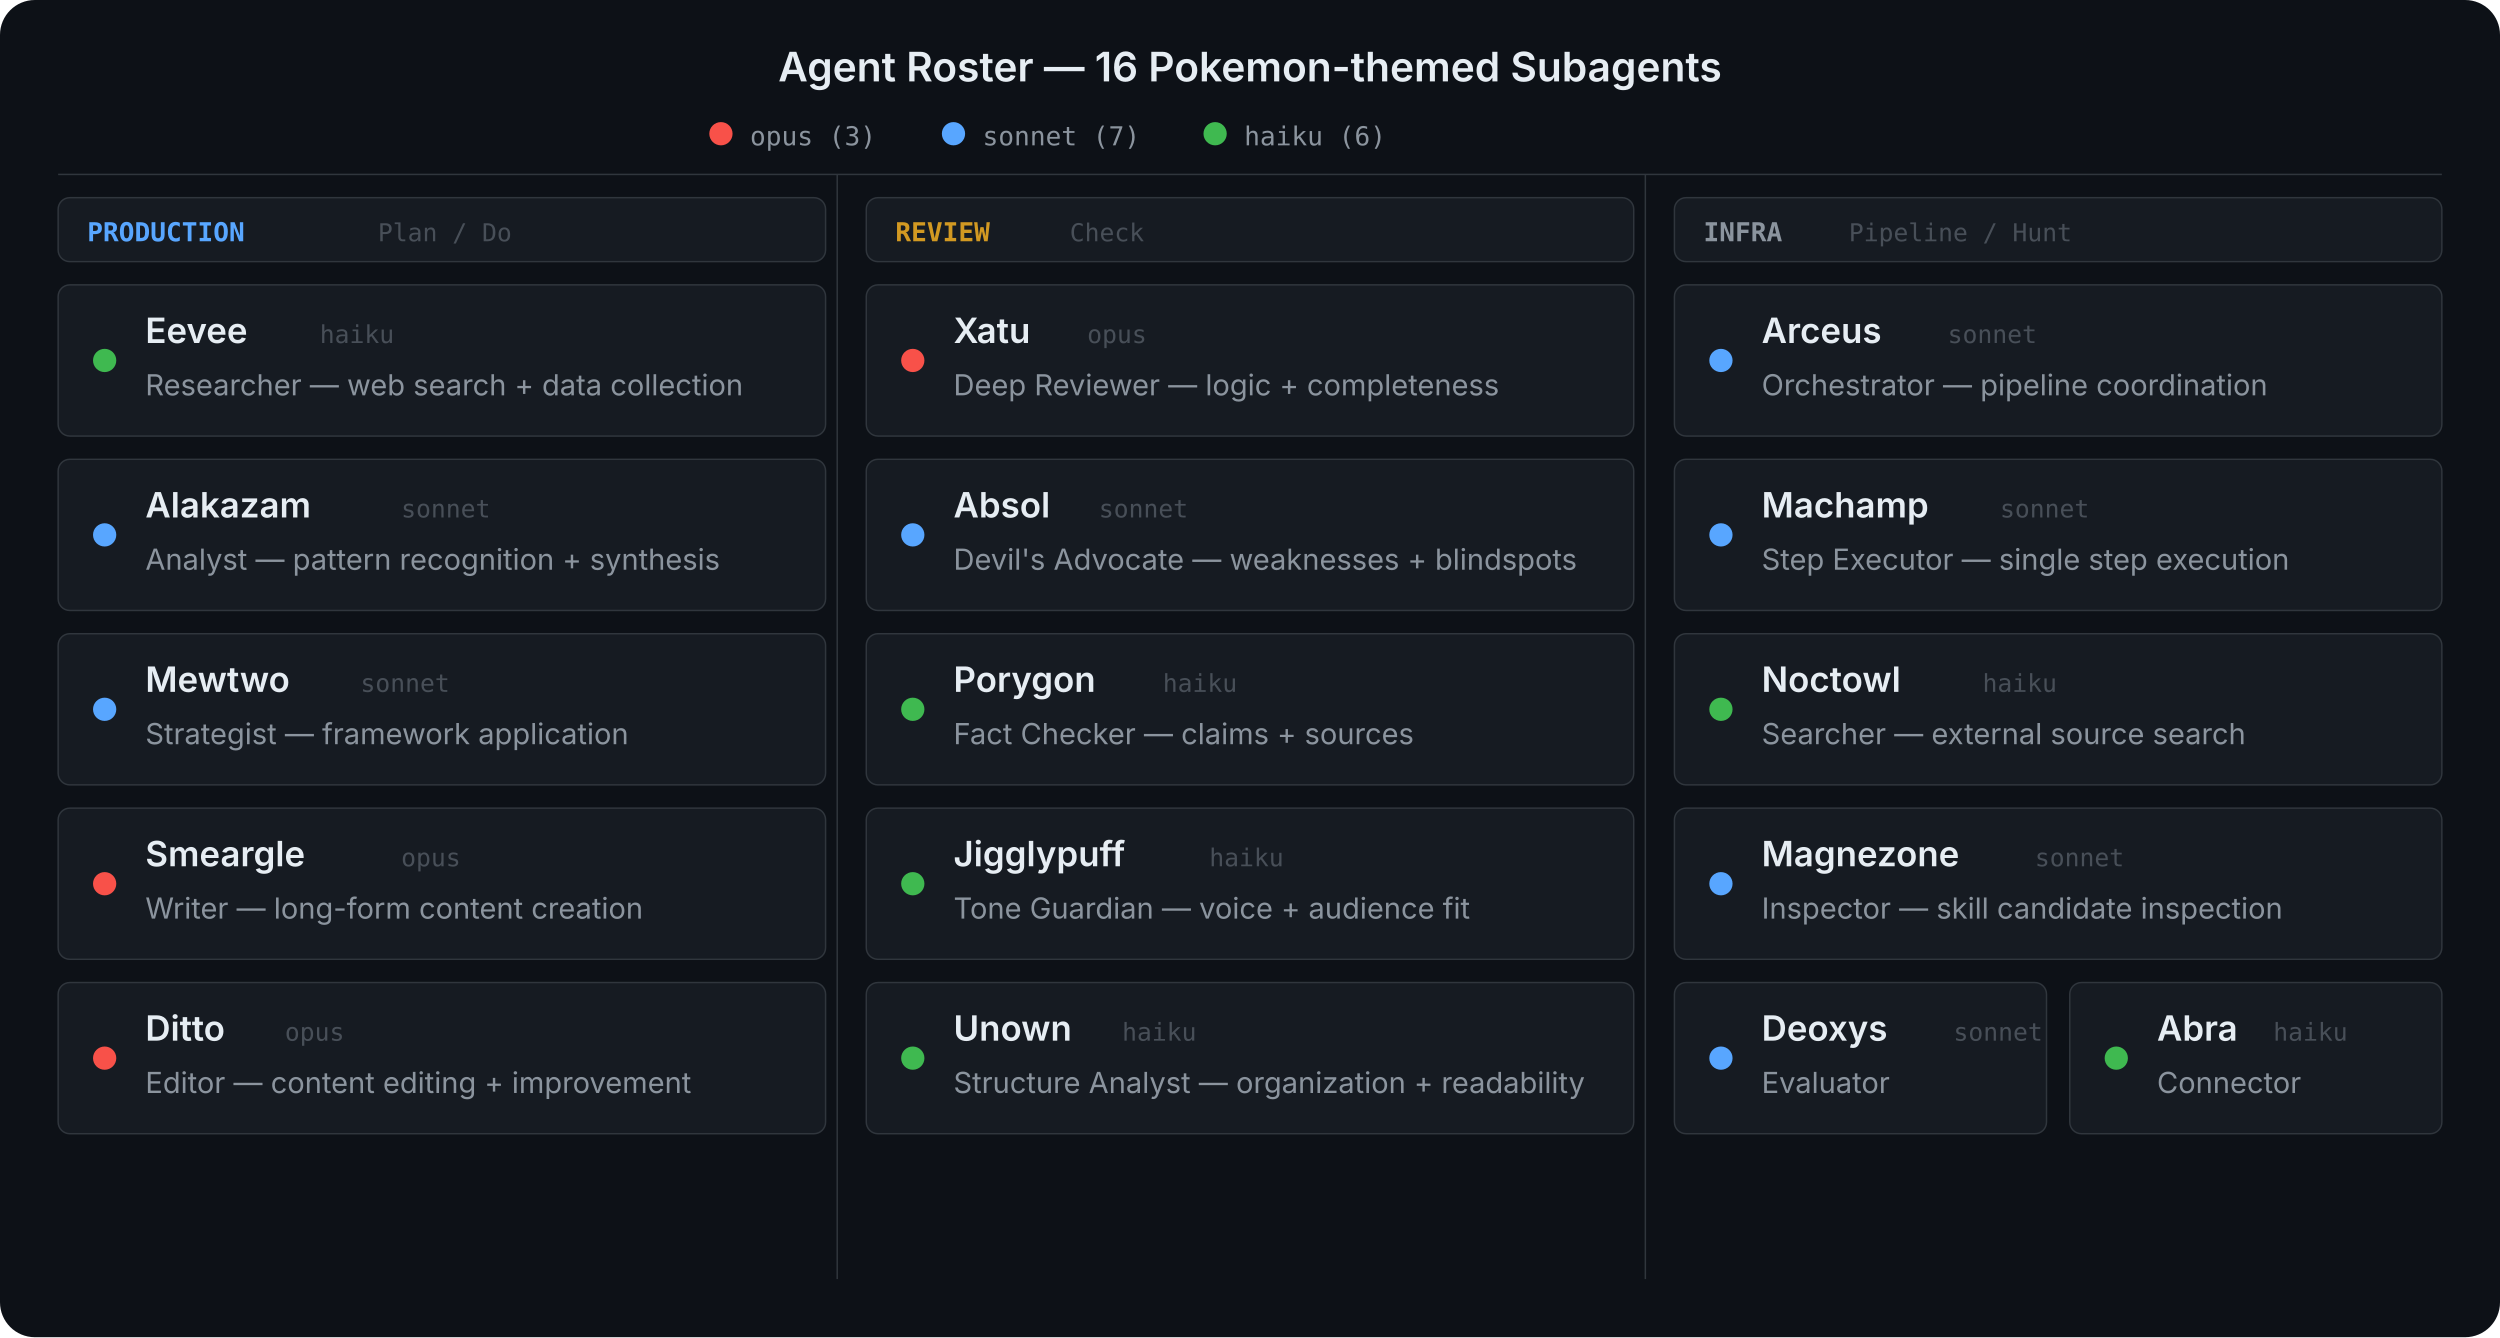
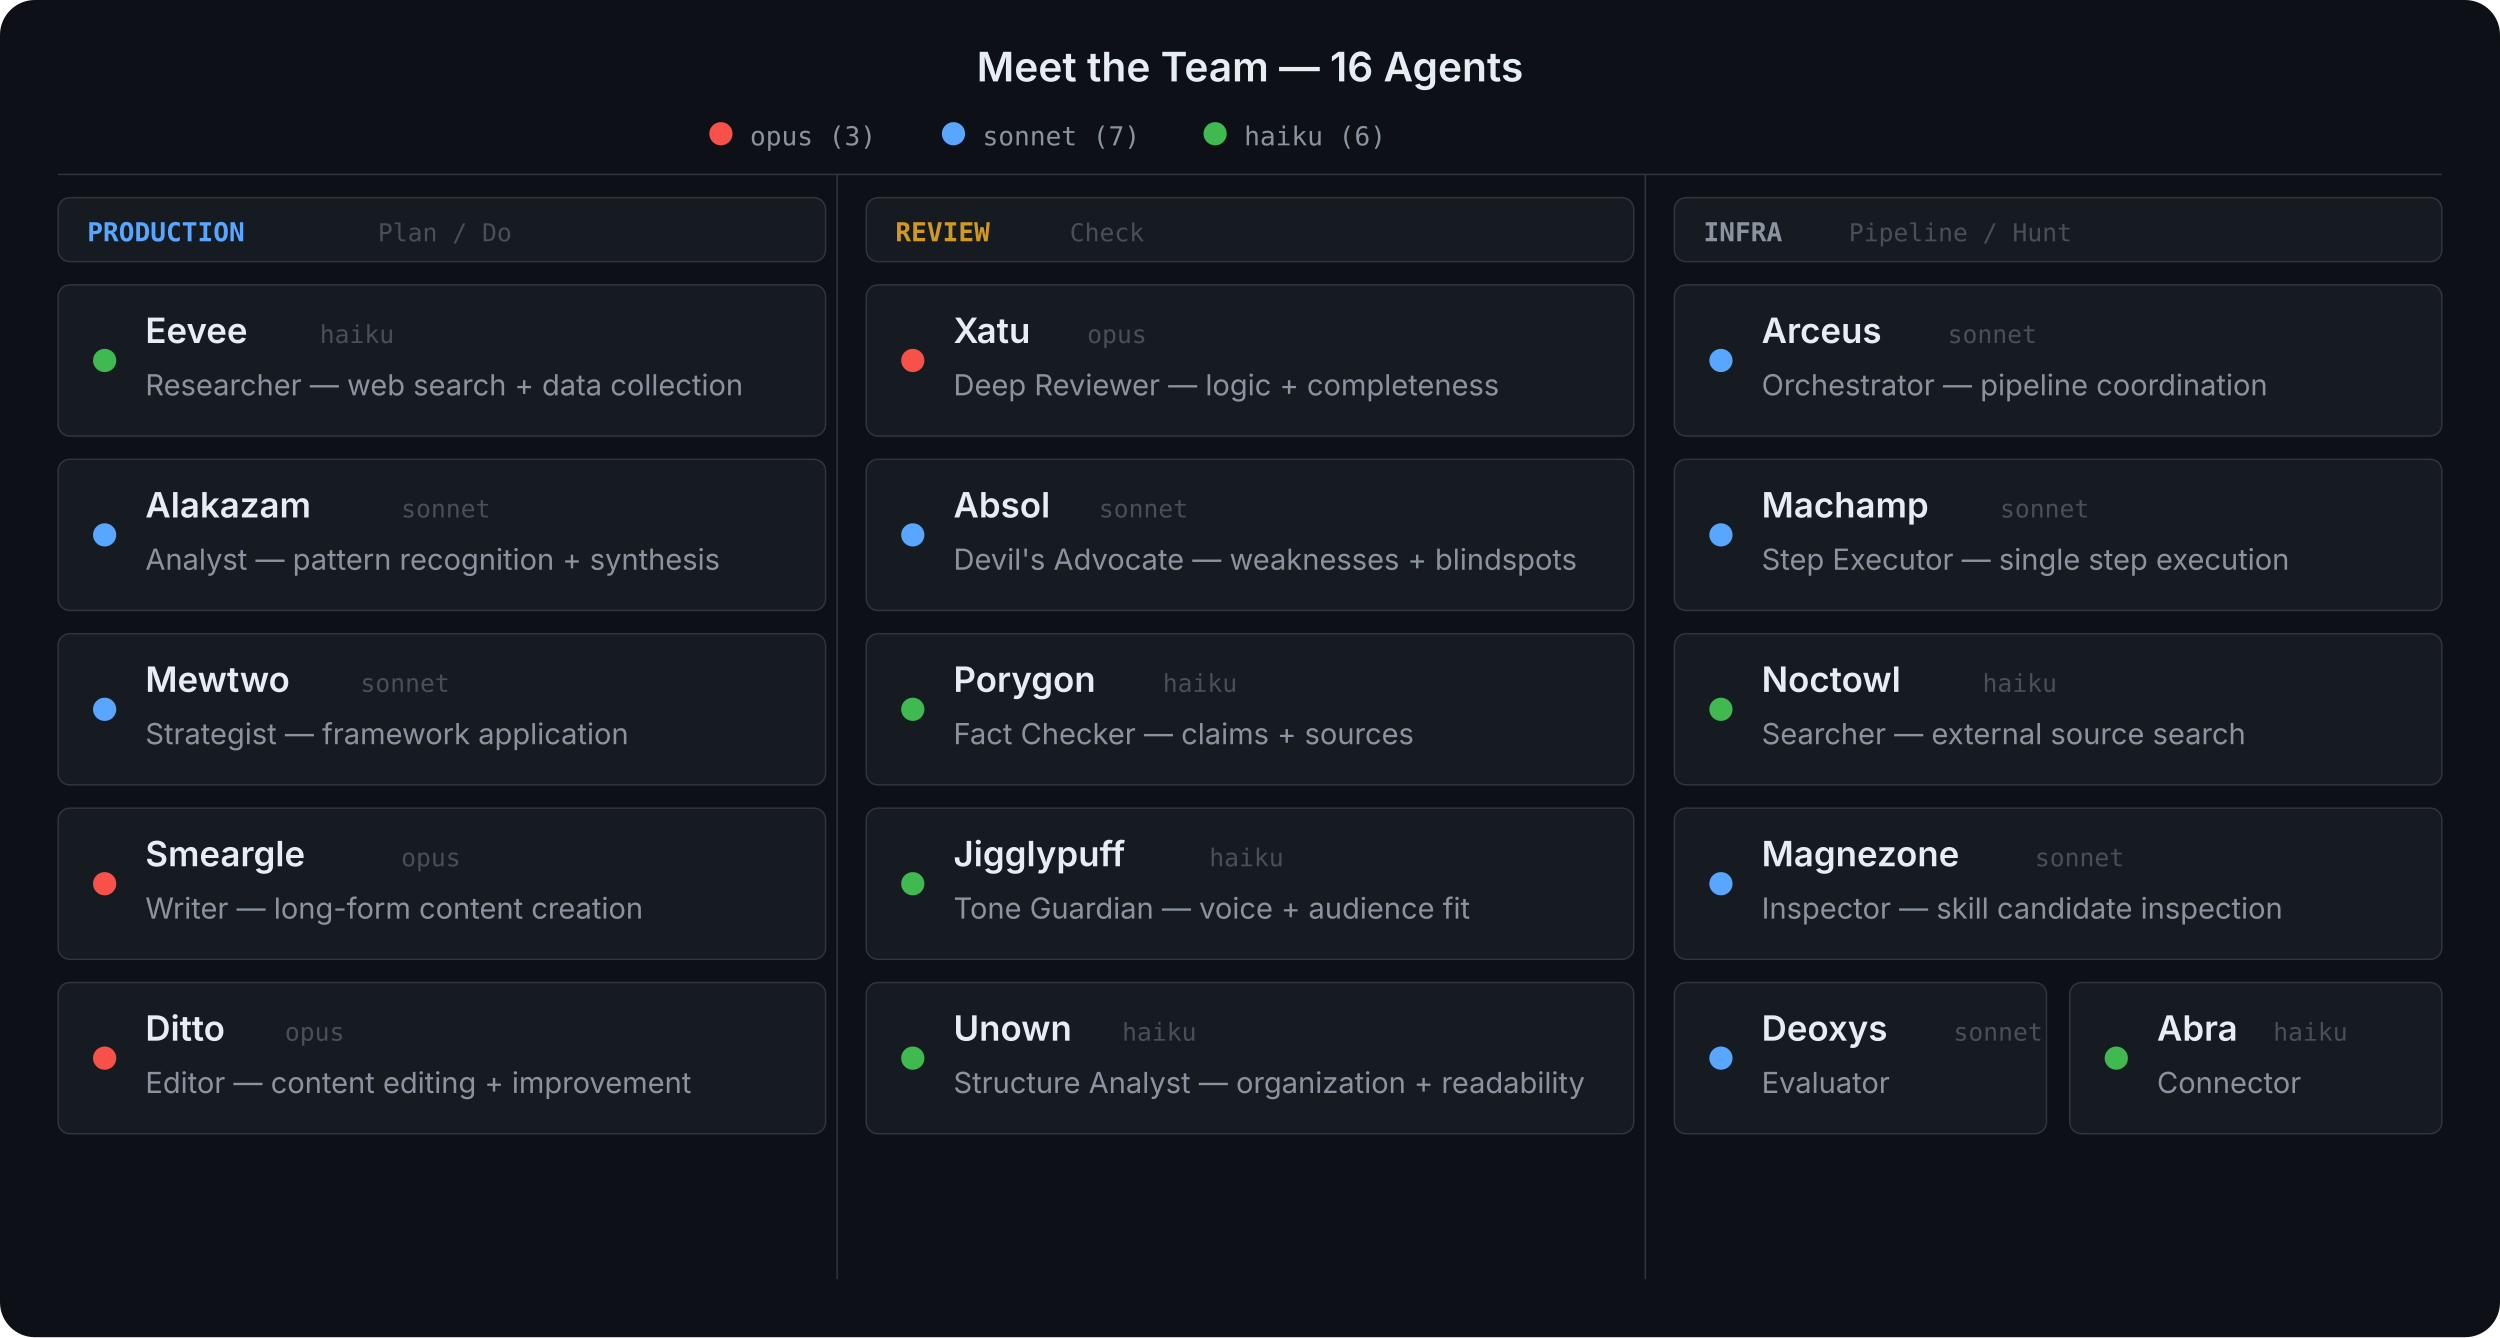
<svg xmlns="http://www.w3.org/2000/svg" viewBox="0 0 860 460" fill="none" role="img" aria-labelledby="ar-title ar-desc">
  <rect width="860" height="460" rx="12" fill="#0d1117" />
-   <text x="430" y="28" text-anchor="middle" fill="#e6edf3" font-size="14" font-weight="600" font-family="-apple-system, BlinkMacSystemFont, Segoe UI, sans-serif">Agent Roster — 16 Pokemon-themed Subagents</text>
+   <text x="430" y="28" text-anchor="middle" fill="#e6edf3" font-size="14" font-weight="600" font-family="-apple-system, BlinkMacSystemFont, Segoe UI, sans-serif">Meet the Team — 16 Agents</text>
  <circle cx="248" cy="46" r="4" fill="#f85149" />
  <text x="258" y="50" fill="#8b949e" font-size="9" font-family="SF Mono, Consolas, monospace">opus (3)</text>
  <circle cx="328" cy="46" r="4" fill="#58a6ff" />
  <text x="338" y="50" fill="#8b949e" font-size="9" font-family="SF Mono, Consolas, monospace">sonnet (7)</text>
  <circle cx="418" cy="46" r="4" fill="#3fb950" />
  <text x="428" y="50" fill="#8b949e" font-size="9" font-family="SF Mono, Consolas, monospace">haiku (6)</text>
  <line x1="20" y1="60" x2="840" y2="60" stroke="#30363d" stroke-width="0.5" />
  <rect x="20" y="68" width="264" height="22" rx="4" fill="#161b22" stroke="#30363d" stroke-width="0.5" />
  <text x="30" y="83" fill="#58a6ff" font-size="9" font-weight="600" font-family="SF Mono, Consolas, monospace">PRODUCTION</text>
  <text x="130" y="83" fill="#484f58" font-size="8.5" font-family="SF Mono, Consolas, monospace">Plan / Do</text>
  <rect x="20" y="98" width="264" height="52" rx="4" fill="#161b22" stroke="#30363d" stroke-width="0.5" />
  <circle cx="36" cy="124" r="4" fill="#3fb950" />
  <text x="50" y="118" fill="#e6edf3" font-size="12" font-weight="600" font-family="-apple-system, BlinkMacSystemFont, Segoe UI, sans-serif">Eevee</text>
  <text x="110" y="118" fill="#484f58" font-size="8.5" font-family="SF Mono, Consolas, monospace">haiku</text>
  <text x="50" y="136" fill="#8b949e" font-size="10" font-family="-apple-system, BlinkMacSystemFont, Segoe UI, sans-serif">Researcher — web search + data collection</text>
  <rect x="20" y="158" width="264" height="52" rx="4" fill="#161b22" stroke="#30363d" stroke-width="0.5" />
  <circle cx="36" cy="184" r="4" fill="#58a6ff" />
  <text x="50" y="178" fill="#e6edf3" font-size="12" font-weight="600" font-family="-apple-system, BlinkMacSystemFont, Segoe UI, sans-serif">Alakazam</text>
  <text x="138" y="178" fill="#484f58" font-size="8.5" font-family="SF Mono, Consolas, monospace">sonnet</text>
  <text x="50" y="196" fill="#8b949e" font-size="10" font-family="-apple-system, BlinkMacSystemFont, Segoe UI, sans-serif">Analyst — pattern recognition + synthesis</text>
  <rect x="20" y="218" width="264" height="52" rx="4" fill="#161b22" stroke="#30363d" stroke-width="0.5" />
  <circle cx="36" cy="244" r="4" fill="#58a6ff" />
  <text x="50" y="238" fill="#e6edf3" font-size="12" font-weight="600" font-family="-apple-system, BlinkMacSystemFont, Segoe UI, sans-serif">Mewtwo</text>
  <text x="124" y="238" fill="#484f58" font-size="8.5" font-family="SF Mono, Consolas, monospace">sonnet</text>
  <text x="50" y="256" fill="#8b949e" font-size="10" font-family="-apple-system, BlinkMacSystemFont, Segoe UI, sans-serif">Strategist — framework application</text>
  <rect x="20" y="278" width="264" height="52" rx="4" fill="#161b22" stroke="#30363d" stroke-width="0.5" />
  <circle cx="36" cy="304" r="4" fill="#f85149" />
  <text x="50" y="298" fill="#e6edf3" font-size="12" font-weight="600" font-family="-apple-system, BlinkMacSystemFont, Segoe UI, sans-serif">Smeargle</text>
  <text x="138" y="298" fill="#484f58" font-size="8.5" font-family="SF Mono, Consolas, monospace">opus</text>
  <text x="50" y="316" fill="#8b949e" font-size="10" font-family="-apple-system, BlinkMacSystemFont, Segoe UI, sans-serif">Writer — long-form content creation</text>
  <rect x="20" y="338" width="264" height="52" rx="4" fill="#161b22" stroke="#30363d" stroke-width="0.5" />
  <circle cx="36" cy="364" r="4" fill="#f85149" />
  <text x="50" y="358" fill="#e6edf3" font-size="12" font-weight="600" font-family="-apple-system, BlinkMacSystemFont, Segoe UI, sans-serif">Ditto</text>
  <text x="98" y="358" fill="#484f58" font-size="8.5" font-family="SF Mono, Consolas, monospace">opus</text>
  <text x="50" y="376" fill="#8b949e" font-size="10" font-family="-apple-system, BlinkMacSystemFont, Segoe UI, sans-serif">Editor — content editing + improvement</text>
  <rect x="298" y="68" width="264" height="22" rx="4" fill="#161b22" stroke="#30363d" stroke-width="0.5" />
  <text x="308" y="83" fill="#d29922" font-size="9" font-weight="600" font-family="SF Mono, Consolas, monospace">REVIEW</text>
  <text x="368" y="83" fill="#484f58" font-size="8.5" font-family="SF Mono, Consolas, monospace">Check</text>
  <rect x="298" y="98" width="264" height="52" rx="4" fill="#161b22" stroke="#30363d" stroke-width="0.5" />
  <circle cx="314" cy="124" r="4" fill="#f85149" />
  <text x="328" y="118" fill="#e6edf3" font-size="12" font-weight="600" font-family="-apple-system, BlinkMacSystemFont, Segoe UI, sans-serif">Xatu</text>
  <text x="374" y="118" fill="#484f58" font-size="8.5" font-family="SF Mono, Consolas, monospace">opus</text>
  <text x="328" y="136" fill="#8b949e" font-size="10" font-family="-apple-system, BlinkMacSystemFont, Segoe UI, sans-serif">Deep Reviewer — logic + completeness</text>
  <rect x="298" y="158" width="264" height="52" rx="4" fill="#161b22" stroke="#30363d" stroke-width="0.5" />
  <circle cx="314" cy="184" r="4" fill="#58a6ff" />
  <text x="328" y="178" fill="#e6edf3" font-size="12" font-weight="600" font-family="-apple-system, BlinkMacSystemFont, Segoe UI, sans-serif">Absol</text>
  <text x="378" y="178" fill="#484f58" font-size="8.5" font-family="SF Mono, Consolas, monospace">sonnet</text>
  <text x="328" y="196" fill="#8b949e" font-size="10" font-family="-apple-system, BlinkMacSystemFont, Segoe UI, sans-serif">Devil's Advocate — weaknesses + blindspots</text>
  <rect x="298" y="218" width="264" height="52" rx="4" fill="#161b22" stroke="#30363d" stroke-width="0.5" />
  <circle cx="314" cy="244" r="4" fill="#3fb950" />
  <text x="328" y="238" fill="#e6edf3" font-size="12" font-weight="600" font-family="-apple-system, BlinkMacSystemFont, Segoe UI, sans-serif">Porygon</text>
  <text x="400" y="238" fill="#484f58" font-size="8.5" font-family="SF Mono, Consolas, monospace">haiku</text>
  <text x="328" y="256" fill="#8b949e" font-size="10" font-family="-apple-system, BlinkMacSystemFont, Segoe UI, sans-serif">Fact Checker — claims + sources</text>
  <rect x="298" y="278" width="264" height="52" rx="4" fill="#161b22" stroke="#30363d" stroke-width="0.5" />
  <circle cx="314" cy="304" r="4" fill="#3fb950" />
  <text x="328" y="298" fill="#e6edf3" font-size="12" font-weight="600" font-family="-apple-system, BlinkMacSystemFont, Segoe UI, sans-serif">Jigglypuff</text>
  <text x="416" y="298" fill="#484f58" font-size="8.5" font-family="SF Mono, Consolas, monospace">haiku</text>
  <text x="328" y="316" fill="#8b949e" font-size="10" font-family="-apple-system, BlinkMacSystemFont, Segoe UI, sans-serif">Tone Guardian — voice + audience fit</text>
  <rect x="298" y="338" width="264" height="52" rx="4" fill="#161b22" stroke="#30363d" stroke-width="0.5" />
  <circle cx="314" cy="364" r="4" fill="#3fb950" />
  <text x="328" y="358" fill="#e6edf3" font-size="12" font-weight="600" font-family="-apple-system, BlinkMacSystemFont, Segoe UI, sans-serif">Unown</text>
  <text x="386" y="358" fill="#484f58" font-size="8.5" font-family="SF Mono, Consolas, monospace">haiku</text>
  <text x="328" y="376" fill="#8b949e" font-size="10" font-family="-apple-system, BlinkMacSystemFont, Segoe UI, sans-serif">Structure Analyst — organization + readability</text>
  <rect x="576" y="68" width="264" height="22" rx="4" fill="#161b22" stroke="#30363d" stroke-width="0.5" />
  <text x="586" y="83" fill="#8b949e" font-size="9" font-weight="600" font-family="SF Mono, Consolas, monospace">INFRA</text>
  <text x="636" y="83" fill="#484f58" font-size="8.5" font-family="SF Mono, Consolas, monospace">Pipeline / Hunt</text>
  <rect x="576" y="98" width="264" height="52" rx="4" fill="#161b22" stroke="#30363d" stroke-width="0.5" />
  <circle cx="592" cy="124" r="4" fill="#58a6ff" />
  <text x="606" y="118" fill="#e6edf3" font-size="12" font-weight="600" font-family="-apple-system, BlinkMacSystemFont, Segoe UI, sans-serif">Arceus</text>
  <text x="670" y="118" fill="#484f58" font-size="8.5" font-family="SF Mono, Consolas, monospace">sonnet</text>
  <text x="606" y="136" fill="#8b949e" font-size="10" font-family="-apple-system, BlinkMacSystemFont, Segoe UI, sans-serif">Orchestrator — pipeline coordination</text>
  <rect x="576" y="158" width="264" height="52" rx="4" fill="#161b22" stroke="#30363d" stroke-width="0.5" />
  <circle cx="592" cy="184" r="4" fill="#58a6ff" />
  <text x="606" y="178" fill="#e6edf3" font-size="12" font-weight="600" font-family="-apple-system, BlinkMacSystemFont, Segoe UI, sans-serif">Machamp</text>
  <text x="688" y="178" fill="#484f58" font-size="8.5" font-family="SF Mono, Consolas, monospace">sonnet</text>
  <text x="606" y="196" fill="#8b949e" font-size="10" font-family="-apple-system, BlinkMacSystemFont, Segoe UI, sans-serif">Step Executor — single step execution</text>
  <rect x="576" y="218" width="264" height="52" rx="4" fill="#161b22" stroke="#30363d" stroke-width="0.5" />
  <circle cx="592" cy="244" r="4" fill="#3fb950" />
  <text x="606" y="238" fill="#e6edf3" font-size="12" font-weight="600" font-family="-apple-system, BlinkMacSystemFont, Segoe UI, sans-serif">Noctowl</text>
  <text x="682" y="238" fill="#484f58" font-size="8.5" font-family="SF Mono, Consolas, monospace">haiku</text>
  <text x="606" y="256" fill="#8b949e" font-size="10" font-family="-apple-system, BlinkMacSystemFont, Segoe UI, sans-serif">Searcher — external source search</text>
  <rect x="576" y="278" width="264" height="52" rx="4" fill="#161b22" stroke="#30363d" stroke-width="0.5" />
  <circle cx="592" cy="304" r="4" fill="#58a6ff" />
  <text x="606" y="298" fill="#e6edf3" font-size="12" font-weight="600" font-family="-apple-system, BlinkMacSystemFont, Segoe UI, sans-serif">Magnezone</text>
  <text x="700" y="298" fill="#484f58" font-size="8.5" font-family="SF Mono, Consolas, monospace">sonnet</text>
  <text x="606" y="316" fill="#8b949e" font-size="10" font-family="-apple-system, BlinkMacSystemFont, Segoe UI, sans-serif">Inspector — skill candidate inspection</text>
  <rect x="576" y="338" width="128" height="52" rx="4" fill="#161b22" stroke="#30363d" stroke-width="0.5" />
  <circle cx="592" cy="364" r="4" fill="#58a6ff" />
  <text x="606" y="358" fill="#e6edf3" font-size="12" font-weight="600" font-family="-apple-system, BlinkMacSystemFont, Segoe UI, sans-serif">Deoxys</text>
  <text x="672" y="358" fill="#484f58" font-size="8.5" font-family="SF Mono, Consolas, monospace">sonnet</text>
  <text x="606" y="376" fill="#8b949e" font-size="10" font-family="-apple-system, BlinkMacSystemFont, Segoe UI, sans-serif">Evaluator</text>
  <rect x="712" y="338" width="128" height="52" rx="4" fill="#161b22" stroke="#30363d" stroke-width="0.5" />
  <circle cx="728" cy="364" r="4" fill="#3fb950" />
  <text x="742" y="358" fill="#e6edf3" font-size="12" font-weight="600" font-family="-apple-system, BlinkMacSystemFont, Segoe UI, sans-serif">Abra</text>
  <text x="782" y="358" fill="#484f58" font-size="8.5" font-family="SF Mono, Consolas, monospace">haiku</text>
  <text x="742" y="376" fill="#8b949e" font-size="10" font-family="-apple-system, BlinkMacSystemFont, Segoe UI, sans-serif">Connector</text>
  <line x1="288" y1="60" x2="288" y2="440" stroke="#30363d" stroke-width="0.5" />
  <line x1="566" y1="60" x2="566" y2="440" stroke="#30363d" stroke-width="0.5" />
</svg>
